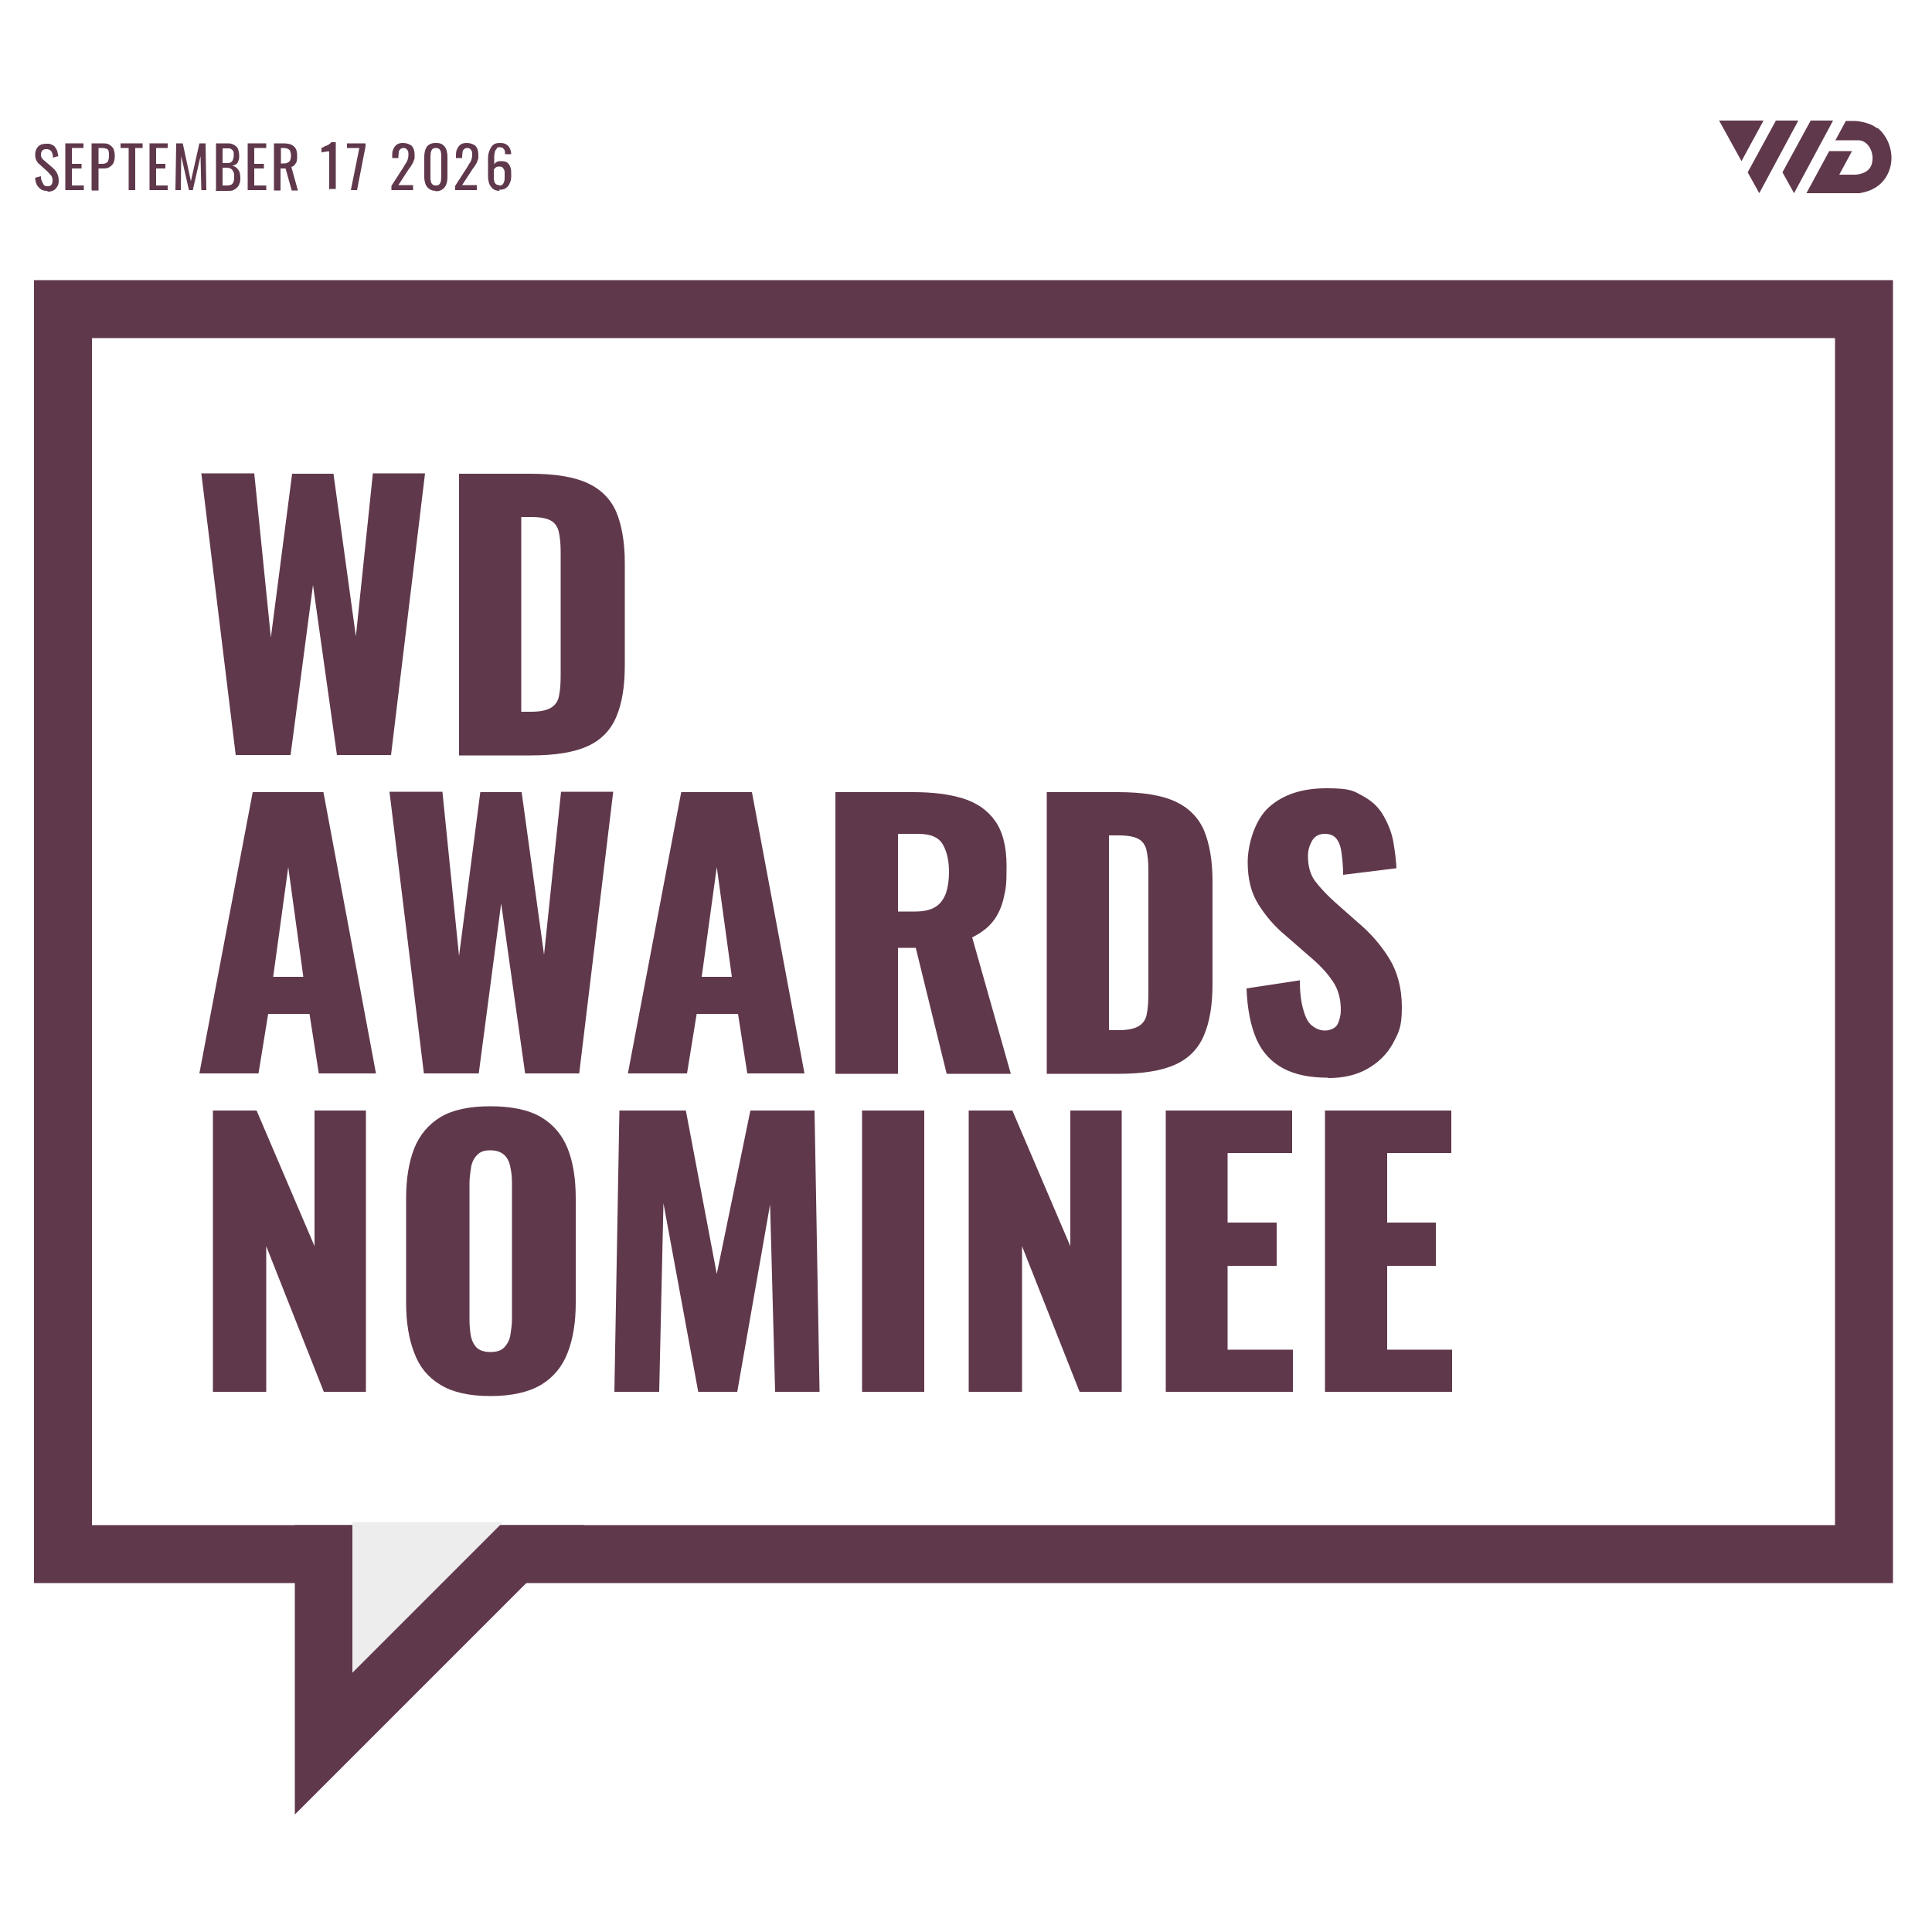
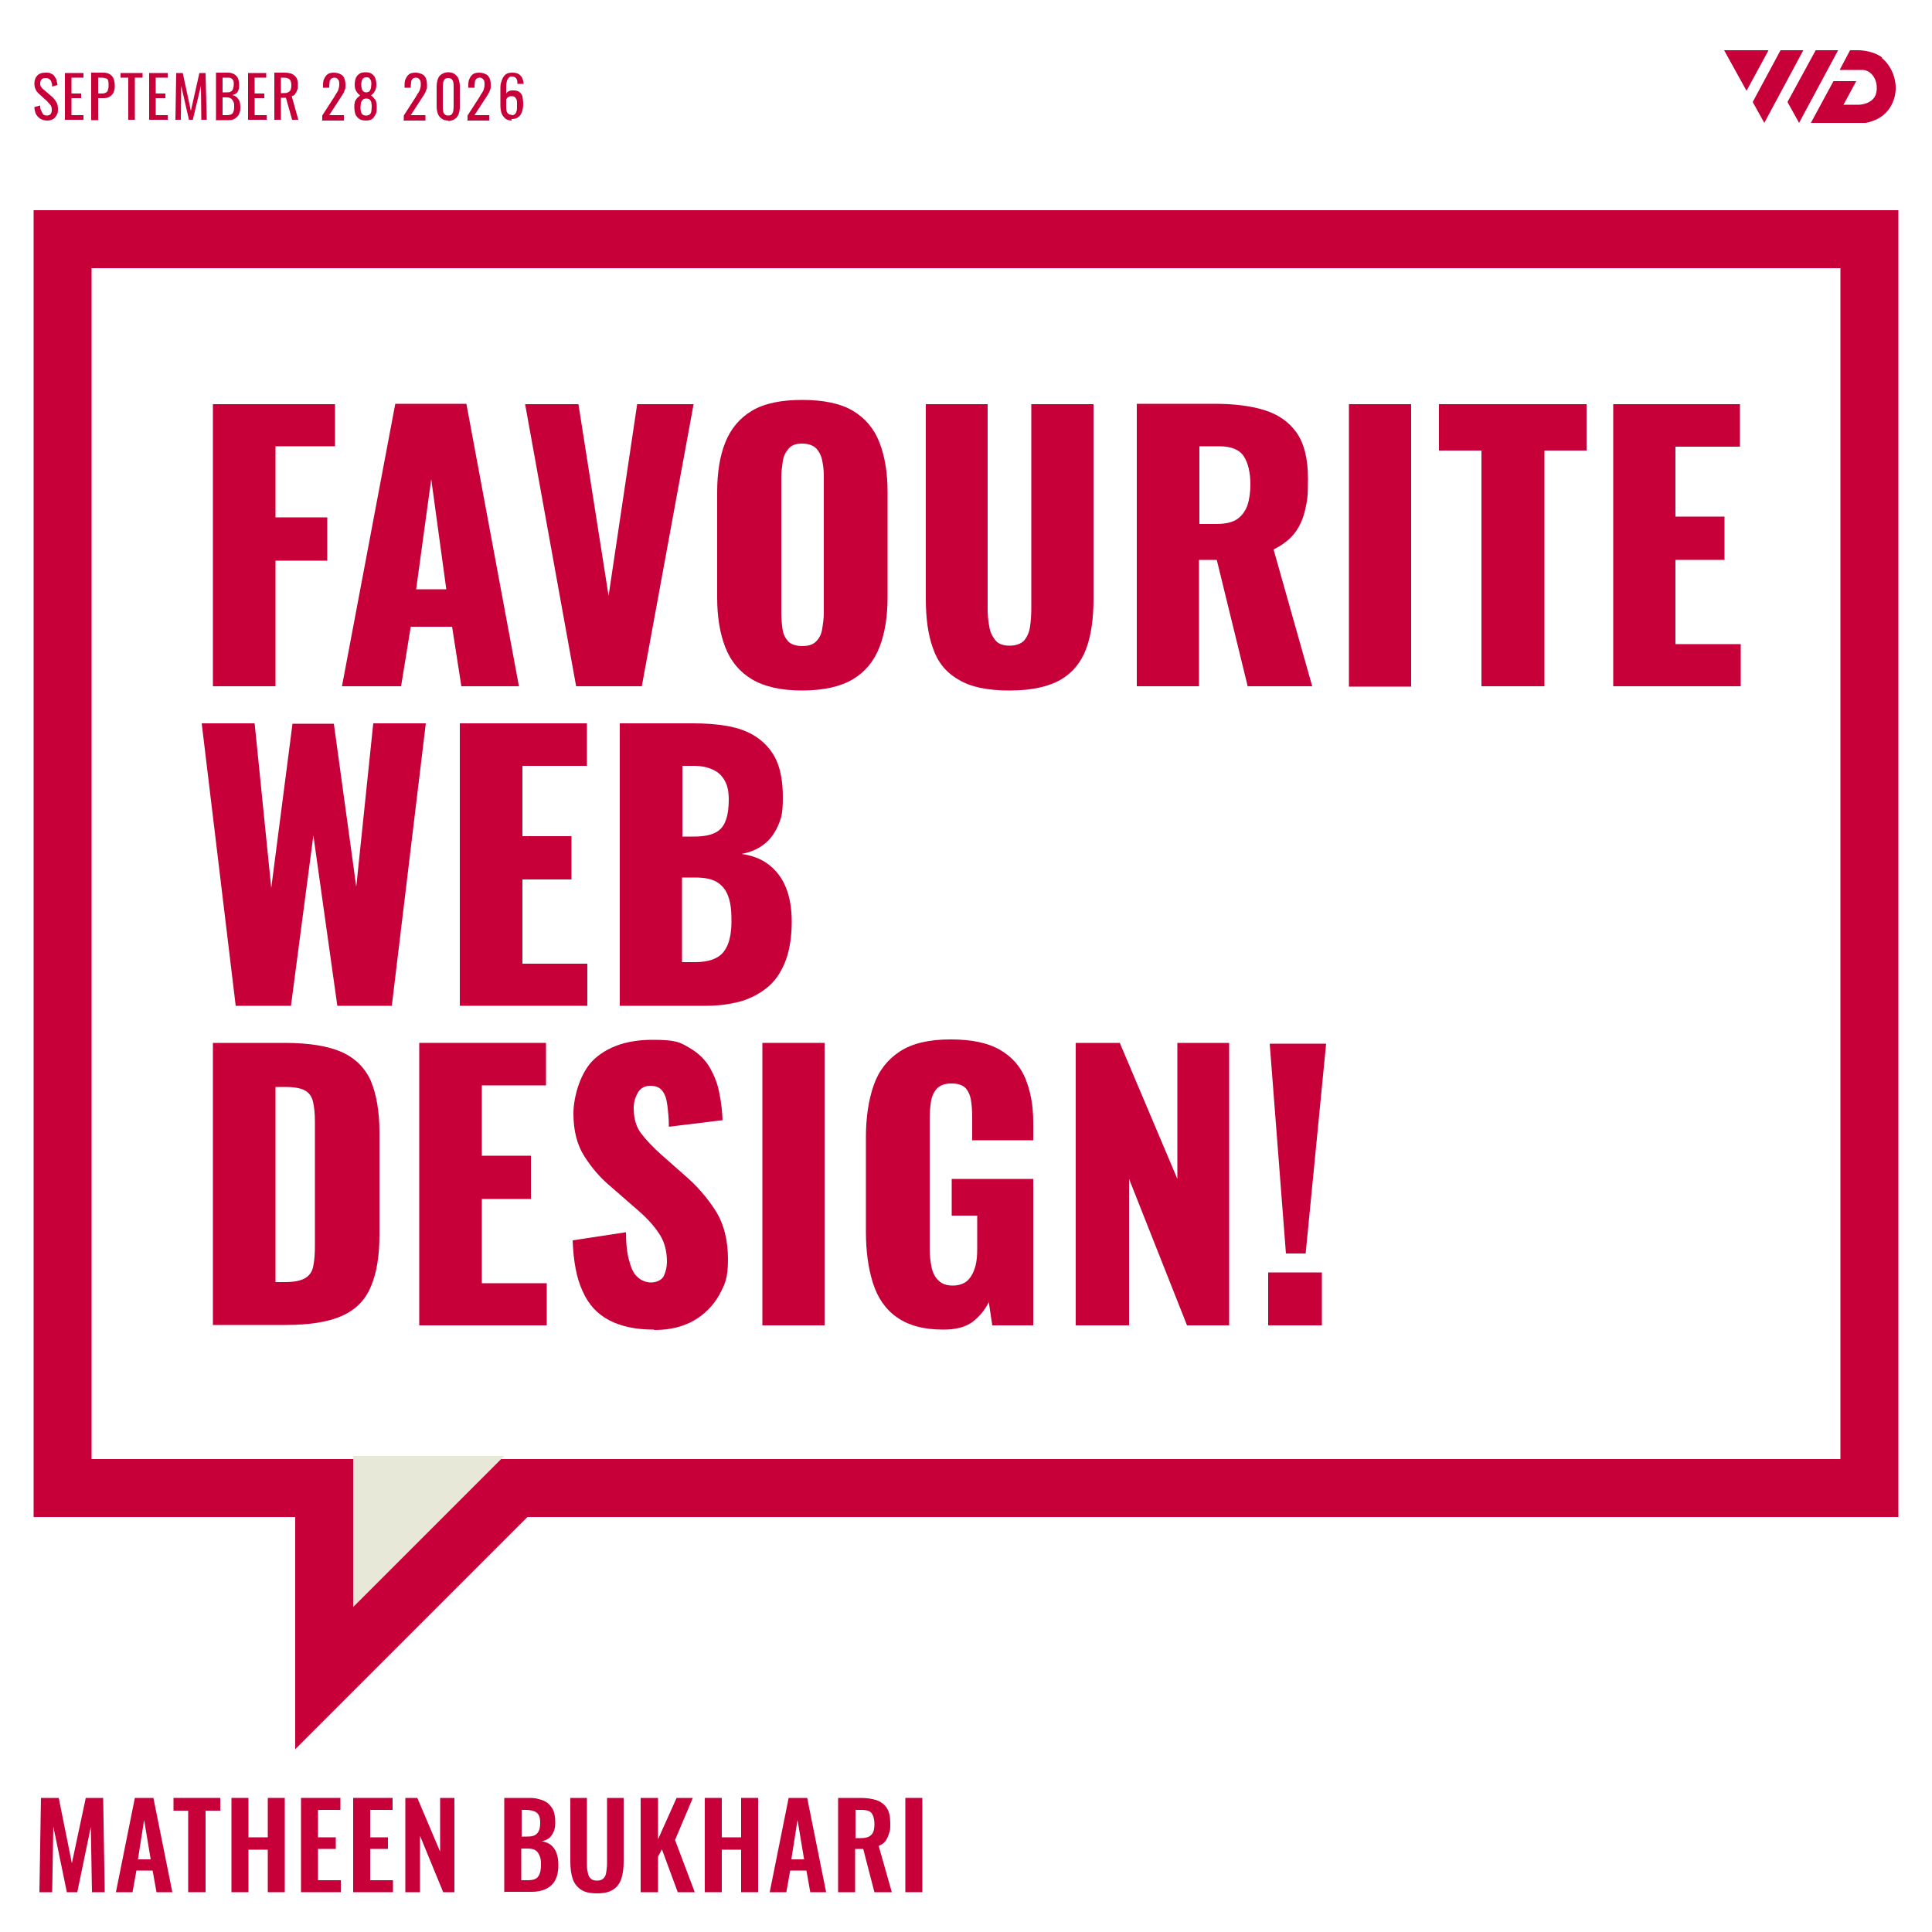
<svg xmlns="http://www.w3.org/2000/svg" id="Layer_1" version="1.1" viewBox="0 0 500 500">
  <defs>
    <style>
      .st0, .st1 {
        fill: none;
      }

      .st2 {
-         fill: #eeedee;
+         fill: #c70039;
+       }
+ 
+       .st3 {
+         fill: #e7e8d8;
      }

      .st1 {
-         stroke: #60384c;
+         stroke: #c70039;
        stroke-width: 15px;
-       }
- 
-       .st3 {
-         fill: #60384c;
      }

      .st4 {
        clip-path: url(#clippath);
      }
    </style>
    <clipPath id="clippath">
-       <rect class="st0" x="444.9" y="31.2" width="45" height="18.7" />
+       <rect class="st0" x="446.2" y="13" width="45.1" height="18.8" />
    </clipPath>
  </defs>
-   <path class="st3" d="M12.3,49.4c-.7,0-1.3-.1-1.7-.4s-.8-.7-1.1-1.2c-.2-.5-.4-1.1-.4-1.8l1.5-.4c0,.4,0,.8.2,1.2s.3.7.5,1c.2.3.6.4,1,.4s.8-.1,1-.4c.2-.2.3-.6.3-1.1s-.1-1-.4-1.3-.6-.7-.9-1l-2-1.8c-.4-.3-.7-.7-.9-1.1-.2-.4-.3-.9-.3-1.5,0-.9.3-1.6.8-2.1.5-.5,1.2-.7,2.1-.7s.9,0,1.3.2.7.3.9.6c.2.3.4.6.6,1,.1.4.2.9.3,1.4l-1.4.4c0-.4,0-.8-.2-1.1,0-.3-.2-.6-.5-.8s-.5-.3-1-.3-.7.1-1,.3c-.2.2-.4.6-.4,1s0,.7.2.9c.1.2.3.5.6.7l2.1,1.8c.5.4.9.9,1.2,1.4.3.6.5,1.2.5,2s-.1,1.1-.4,1.6-.6.8-1,1-.9.3-1.5.3Z" />
-   <polygon class="st3" points="16.9 49.2 16.9 37.1 21.6 37.1 21.6 38.3 18.6 38.3 18.6 42.4 21.1 42.4 21.1 43.6 18.6 43.6 18.6 48 21.7 48 21.7 49.2 16.9 49.2" />
-   <path class="st3" d="M25.4,42.4h.8c.5,0,.9,0,1.2-.2.3-.1.5-.3.6-.6.1-.3.2-.7.2-1.2s0-1-.1-1.3c0-.3-.3-.5-.5-.6-.3-.1-.7-.2-1.3-.2h-.8v4.1ZM23.7,49.2v-12.1h3c.7,0,1.3.1,1.7.4.4.3.8.6,1,1.1.2.5.3,1.1.3,1.8s-.1,1.2-.3,1.7c-.2.5-.6.8-1,1.1-.4.3-1,.4-1.6.4h-1.3v5.7h-1.7Z" />
-   <polygon class="st3" points="33.3 49.2 33.3 38.3 31.2 38.3 31.2 37.1 36.9 37.1 36.9 38.3 35 38.3 35 49.2 33.3 49.2" />
-   <polygon class="st3" points="38.7 49.2 38.7 37.1 43.4 37.1 43.4 38.3 40.4 38.3 40.4 42.4 42.8 42.4 42.8 43.6 40.4 43.6 40.4 48 43.4 48 43.4 49.2 38.7 49.2" />
-   <polygon class="st3" points="45.4 49.2 45.6 37.1 47.3 37.1 49.4 46.9 51.6 37.1 53.2 37.1 53.4 49.2 52.1 49.2 51.9 40.4 49.9 49.2 48.9 49.2 46.9 40.4 46.8 49.2 45.4 49.2" />
-   <path class="st3" d="M57.6,42.2h1c.5,0,.9,0,1.1-.2.3-.1.5-.4.6-.7s.2-.7.2-1.2,0-1-.3-1.2c-.2-.2-.4-.4-.8-.5-.4,0-.8,0-1.4,0h-.4v3.8ZM57.6,48h1.1c.8,0,1.3-.2,1.5-.5.3-.4.4-.9.4-1.7s0-.9-.2-1.3c-.1-.3-.3-.6-.6-.8-.3-.2-.7-.3-1.2-.3h-1v4.6ZM55.9,49.2v-12.1h2.8c.5,0,1,0,1.4.2.4.1.7.3,1,.6.3.2.5.6.6,1,.1.4.2.8.2,1.4s0,.9-.2,1.3c-.1.4-.3.7-.6.9-.3.2-.6.3-1,.4.5.1.9.3,1.2.6.3.3.5.6.7,1,.1.4.2.9.2,1.5s0,1-.2,1.4c-.1.4-.3.8-.6,1.1s-.6.5-1,.7-.9.2-1.4.2h-3.2Z" />
-   <polygon class="st3" points="64.1 49.2 64.1 37.1 68.9 37.1 68.9 38.3 65.8 38.3 65.8 42.4 68.3 42.4 68.3 43.6 65.8 43.6 65.8 48 68.9 48 68.9 49.2 64.1 49.2" />
-   <path class="st3" d="M72.6,42.3h.6c.5,0,.9,0,1.2-.2.3-.1.5-.3.7-.6.1-.3.2-.7.2-1.2s-.1-1.2-.4-1.5c-.3-.3-.8-.5-1.5-.5h-.7v4ZM70.9,49.2v-12.1h2.4c.8,0,1.5.1,2,.3.5.2.9.6,1.2,1,.3.5.4,1.1.4,1.9s0,.9-.1,1.3c0,.4-.3.7-.5,1-.2.3-.5.5-.9.6l1.7,6.1h-1.6l-1.6-5.7h-1.3v5.7h-1.7Z" />
-   <path class="st3" d="M85.2,49.2v-10s-.1,0-.3,0c-.2,0-.5,0-.7.1-.3,0-.5,0-.7.1s-.3,0-.3,0v-1.2c.2,0,.4,0,.6-.2s.5-.2.7-.3.5-.2.7-.4c.2-.1.4-.3.5-.5h1.2v12.1h-1.6Z" />
-   <polygon class="st3" points="90.8 49.2 93 38.3 89.8 38.3 89.8 37.1 94.6 37.1 94.6 37.9 92.4 49.2 90.8 49.2" />
-   <path class="st3" d="M101.3,49.2v-1.1l3.1-4.8c.2-.4.4-.7.6-1s.4-.6.5-1c.1-.3.2-.7.2-1.2s0-1-.3-1.3c-.2-.3-.5-.5-.9-.5s-.7.1-.9.3-.4.5-.4.8c0,.3-.1.7-.1,1.1v.4h-1.6v-.4c0-.7,0-1.4.3-1.9.2-.5.5-.9.9-1.2.4-.3,1-.4,1.7-.4s1.7.3,2.2.8c.5.6.7,1.3.7,2.3s0,1-.2,1.4c-.1.4-.3.8-.5,1.1s-.4.7-.7,1l-2.8,4.3h3.8v1.3h-5.7Z" />
-   <path class="st3" d="M112.8,48c.4,0,.7-.1.9-.3.2-.2.3-.5.4-.8,0-.3.1-.7.1-1.1v-5.3c0-.4,0-.8-.1-1.1,0-.3-.2-.6-.4-.8-.2-.2-.5-.3-.9-.3s-.7.1-.9.3c-.2.2-.3.5-.4.8,0,.3-.1.7-.1,1.1v5.3c0,.4,0,.7.1,1.1,0,.3.2.6.4.8.2.2.5.3.9.3ZM112.8,49.4c-.7,0-1.3-.2-1.7-.5s-.8-.7-1-1.3-.3-1.2-.3-1.8v-5.2c0-.7.1-1.3.3-1.9s.5-1,1-1.3,1-.4,1.7-.4,1.3.1,1.7.4.8.7,1,1.3.3,1.2.3,1.9v5.2c0,.7-.1,1.3-.3,1.9-.2.5-.5,1-1,1.3-.4.3-1,.5-1.7.5Z" />
-   <path class="st3" d="M117.8,49.2v-1.1l3.1-4.8c.2-.4.4-.7.6-1s.4-.6.5-1c.1-.3.2-.7.2-1.2s0-1-.3-1.3c-.2-.3-.5-.5-.9-.5s-.7.1-.9.3-.4.5-.4.8c0,.3-.1.7-.1,1.1v.4h-1.6v-.4c0-.7,0-1.4.3-1.9.2-.5.5-.9.9-1.2.4-.3,1-.4,1.7-.4s1.7.3,2.2.8c.5.6.7,1.3.7,2.3s0,1-.2,1.4c-.1.4-.3.8-.5,1.1s-.4.7-.7,1l-2.8,4.3h3.8v1.3h-5.7Z" />
-   <path class="st3" d="M129.3,48c.4,0,.6-.1.8-.3s.3-.5.4-.8.1-.7.1-1.1,0-.9,0-1.3-.2-.7-.4-1-.5-.4-1-.4-.4,0-.6.1c-.2,0-.3.2-.5.3-.1.1-.2.3-.3.4v1.8c0,.4,0,.8.1,1.1,0,.3.2.6.4.8.2.2.5.3.8.3ZM129.3,49.4c-.7,0-1.3-.2-1.7-.5-.4-.4-.8-.8-1-1.4-.2-.6-.3-1.3-.3-2v-4.1c0-.8,0-1.5.3-2.2.2-.6.5-1.2.9-1.6.4-.4,1-.6,1.8-.6s1.2.1,1.6.3c.4.2.8.6,1,1,.2.4.4,1,.4,1.6,0,0,0,0,0,0,0,0,0,0,0,0h-1.6c0-.6,0-1-.3-1.3-.2-.3-.5-.5-1.1-.5s-.5,0-.7.3c-.2.2-.4.5-.5.8-.1.4-.2.9-.2,1.5v1.8c.2-.2.4-.5.7-.6.3-.2.7-.2,1.1-.2.7,0,1.2.1,1.6.4.4.3.6.7.8,1.2s.2,1.1.2,1.9,0,1.4-.3,2c-.2.6-.5,1.1-1,1.4-.4.4-1,.5-1.8.5Z" />
+   <g>
+     <path class="st2" d="M12.2,31.2c-.7,0-1.3-.2-1.8-.5s-.8-.7-1.1-1.2c-.2-.5-.4-1.1-.4-1.8l1.5-.4c0,.4,0,.8.2,1.2s.3.7.5,1c.2.3.6.4,1,.4s.8-.1,1-.4c.2-.2.3-.6.3-1.1s-.1-1-.4-1.3-.6-.7-.9-1l-2-1.8c-.4-.4-.7-.7-.9-1.2-.2-.4-.3-.9-.3-1.5,0-.9.3-1.6.8-2.1.5-.5,1.2-.7,2.1-.7s.9,0,1.3.2.7.3.9.6c.2.3.4.6.6,1,.1.4.2.9.3,1.4l-1.4.4c0-.4,0-.8-.2-1.1,0-.3-.2-.6-.5-.8s-.5-.3-1-.3-.7.1-1,.3c-.2.2-.4.6-.4,1s0,.7.2.9c.1.2.3.5.6.7l2.1,1.8c.5.4.9.9,1.2,1.4.4.6.5,1.2.5,2s-.1,1.1-.4,1.6-.6.8-1,1-.9.3-1.5.3Z" />
+     <polygon class="st2" points="16.8 31 16.8 18.9 21.6 18.9 21.6 20.1 18.5 20.1 18.5 24.2 21 24.2 21 25.4 18.5 25.4 18.5 29.8 21.6 29.8 21.6 31 16.8 31" />
+     <path class="st2" d="M25.3,24.2h.8c.5,0,.9,0,1.2-.2.3-.1.5-.3.6-.6.1-.3.2-.7.2-1.2s0-1-.1-1.3c0-.3-.3-.5-.5-.6-.3-.1-.7-.2-1.3-.2h-.8v4.1ZM23.6,31v-12.2h3c.7,0,1.3.1,1.8.4.4.3.8.6,1,1.2.2.5.3,1.1.3,1.8s-.1,1.2-.3,1.7c-.2.5-.6.8-1,1.1-.4.3-1,.4-1.7.4h-1.3v5.7h-1.7Z" />
+     <polygon class="st2" points="33.2 31 33.2 20.1 31.2 20.1 31.2 18.9 36.9 18.9 36.9 20.1 34.9 20.1 34.9 31 33.2 31" />
+     <polygon class="st2" points="38.6 31 38.6 18.9 43.4 18.9 43.4 20.1 40.3 20.1 40.3 24.2 42.8 24.2 42.8 25.4 40.3 25.4 40.3 29.8 43.4 29.8 43.4 31 38.6 31" />
+     <polygon class="st2" points="45.4 31 45.6 18.9 47.3 18.9 49.4 28.7 51.6 18.9 53.2 18.9 53.5 31 52.1 31 52 22.2 49.9 31 48.9 31 46.9 22.2 46.8 31 45.4 31" />
+     <path class="st2" d="M57.6,23.9h1c.5,0,.9,0,1.1-.2.3-.1.5-.4.6-.7s.2-.7.2-1.2,0-1-.3-1.2c-.2-.3-.4-.4-.8-.5-.4,0-.8,0-1.4,0h-.4v3.8ZM57.6,29.8h1.1c.8,0,1.3-.2,1.5-.5.3-.4.4-.9.4-1.7s0-.9-.2-1.3c-.1-.3-.4-.6-.6-.8-.3-.2-.7-.3-1.2-.3h-1v4.6ZM55.9,31v-12.2h2.8c.6,0,1,0,1.4.2.4.1.7.3,1,.6.3.3.5.6.6,1,.1.4.2.8.2,1.4s0,.9-.2,1.3c-.1.4-.3.7-.6.9-.3.2-.6.3-1,.4.5.1.9.3,1.2.6.3.3.5.6.7,1,.1.4.2.9.2,1.5s0,1-.2,1.4c-.1.4-.3.8-.6,1.1s-.6.5-1,.7-.9.2-1.4.2h-3.2Z" />
+     <polygon class="st2" points="64.2 31 64.2 18.9 68.9 18.9 68.9 20.1 65.9 20.1 65.9 24.2 68.4 24.2 68.4 25.4 65.9 25.4 65.9 29.8 69 29.8 69 31 64.2 31" />
+     <path class="st2" d="M72.7,24.1h.6c.5,0,.9,0,1.2-.2.3-.1.5-.3.7-.6.1-.3.2-.7.2-1.2s-.1-1.2-.4-1.5c-.3-.3-.8-.5-1.5-.5h-.8v4ZM71,31v-12.2h2.5c.8,0,1.5.1,2,.3.5.2.9.6,1.2,1,.3.5.4,1.1.4,1.9s0,.9-.2,1.3c-.1.4-.3.7-.5,1-.2.3-.5.5-.9.6l1.7,6.1h-1.6l-1.6-5.7h-1.3v5.7h-1.7Z" />
+     <path class="st2" d="M83.4,31v-1.1l3.1-4.8c.2-.4.4-.7.6-1s.4-.6.5-1c.1-.3.2-.7.2-1.2s0-1-.3-1.3c-.2-.3-.5-.5-.9-.5s-.7.1-.9.3-.4.5-.4.8c0,.3-.1.7-.1,1.1v.4h-1.6v-.4c0-.7,0-1.4.3-1.9.2-.5.5-.9.9-1.2.4-.3,1-.4,1.7-.4s1.7.3,2.2.8c.5.6.7,1.3.7,2.3s0,1-.2,1.4c-.1.4-.3.8-.5,1.1s-.4.7-.7,1.1l-2.8,4.3h3.8v1.4h-5.7Z" />
+     <path class="st2" d="M94.8,23.9c.3,0,.6-.1.8-.3s.3-.5.4-.8c0-.3.1-.6.1-1,0-.5,0-.9-.3-1.3-.2-.4-.5-.5-1-.5s-.8.2-1,.5c-.2.4-.3.8-.3,1.3s0,.7.1,1c0,.3.2.6.4.8s.4.3.8.3ZM94.8,29.9c.4,0,.7-.1.9-.3s.4-.5.4-.8.1-.7.1-1.1,0-.7-.1-1.1c0-.3-.2-.6-.4-.8-.2-.2-.5-.3-.9-.3s-.7.1-.9.3c-.2.2-.4.5-.5.8,0,.3-.1.7-.1,1.1s0,.8.1,1.1c0,.3.2.6.4.8.2.2.5.3.9.3ZM94.8,31.2c-.7,0-1.3-.1-1.8-.4-.4-.3-.8-.7-1-1.2s-.3-1.2-.3-1.9,0-.8.1-1.1c0-.3.2-.6.3-.8s.3-.4.5-.6c.2-.2.4-.3.6-.5-.4-.3-.7-.6-1-1.1s-.4-1-.4-1.7.1-1.2.3-1.7.5-.8.9-1.1c.4-.3,1-.4,1.6-.4s1.2.1,1.6.4c.4.3.7.6.9,1.1.2.5.3,1,.3,1.7s-.1,1.2-.4,1.7-.6.8-1,1.1c.2.1.4.3.6.5.2.2.3.4.5.6s.2.5.3.8.1.7.1,1.1c0,.7,0,1.4-.3,1.9s-.5.9-.9,1.2c-.4.3-1,.4-1.8.4Z" />
+     <path class="st2" d="M104.5,31v-1.1l3.1-4.8c.2-.4.4-.7.6-1s.4-.6.5-1c.1-.3.2-.7.2-1.2s0-1-.3-1.3c-.2-.3-.5-.5-.9-.5s-.7.1-.9.3-.4.5-.4.8c0,.3-.1.7-.1,1.1v.4h-1.6v-.4c0-.7,0-1.4.3-1.9.2-.5.5-.9.9-1.2.4-.3,1-.4,1.7-.4s1.7.3,2.2.8c.5.6.7,1.3.7,2.3s0,1-.2,1.4c-.1.4-.3.8-.5,1.1s-.4.7-.7,1.1l-2.8,4.3h3.8v1.4h-5.7Z" />
+     <path class="st2" d="M116,29.9c.4,0,.7-.1.9-.3.2-.2.3-.5.4-.8,0-.3.1-.7.1-1.1v-5.3c0-.4,0-.8-.1-1.1,0-.3-.2-.6-.4-.8-.2-.2-.5-.3-.9-.3s-.7.1-.9.3c-.2.2-.3.5-.4.8,0,.3-.1.7-.1,1.1v5.3c0,.4,0,.7.1,1.1,0,.3.2.6.4.8.2.2.5.3.9.3ZM116,31.2c-.7,0-1.3-.2-1.7-.5s-.8-.7-1-1.3-.3-1.2-.3-1.8v-5.2c0-.7.1-1.3.3-1.9s.5-1,1-1.3,1-.5,1.7-.5,1.3.2,1.7.5.8.7,1,1.3.3,1.2.3,1.9v5.2c0,.7-.1,1.3-.3,1.9-.2.5-.5,1-1,1.3-.4.3-1,.5-1.7.5Z" />
+     <path class="st2" d="M121,31v-1.1l3.1-4.8c.2-.4.4-.7.6-1s.4-.6.5-1c.1-.3.2-.7.2-1.2s0-1-.3-1.3c-.2-.3-.5-.5-.9-.5s-.7.1-.9.3-.4.5-.4.8c0,.3-.1.7-.1,1.1v.4h-1.6v-.4c0-.7,0-1.4.3-1.9.2-.5.5-.9.9-1.2.4-.3,1-.4,1.7-.4s1.7.3,2.2.8c.5.6.7,1.3.7,2.3s0,1-.2,1.4c-.1.4-.3.8-.5,1.1s-.4.7-.7,1.1l-2.8,4.3h3.8v1.4h-5.7Z" />
+     <path class="st2" d="M132.5,29.8c.4,0,.6-.1.8-.3s.3-.5.4-.8.1-.7.1-1.1,0-.9,0-1.3c0-.4-.2-.7-.4-1s-.5-.4-1-.4-.4,0-.6.1c-.2,0-.3.2-.5.3-.1.1-.2.3-.3.4v1.8c0,.4,0,.8.1,1.1,0,.4.2.6.4.8.2.2.5.3.8.3ZM132.5,31.2c-.7,0-1.3-.2-1.7-.5-.4-.4-.8-.8-1-1.4-.2-.6-.3-1.3-.3-2v-4.1c0-.8,0-1.5.3-2.2.2-.7.5-1.2.9-1.6.4-.4,1-.6,1.8-.6s1.2.1,1.6.3c.4.2.8.6,1,1,.2.4.4,1,.4,1.6,0,0,0,0,0,0,0,0,0,0,0,0h-1.6c0-.6,0-1-.3-1.4-.2-.3-.6-.5-1.1-.5s-.5,0-.8.3c-.2.2-.4.5-.5.8-.1.4-.2.9-.2,1.5v1.8c.2-.3.4-.5.7-.6.3-.2.7-.2,1.1-.2.7,0,1.2.1,1.6.4.4.3.7.7.8,1.2s.2,1.1.2,1.9-.1,1.4-.3,2c-.2.6-.5,1.1-1,1.4-.4.4-1,.5-1.8.5Z" />
+     <polygon class="st2" points="10.2 489.7 10.6 465.3 15.2 465.3 18.6 482.2 22.2 465.3 26.7 465.3 27.1 489.7 23.8 489.7 23.5 472.8 20 489.7 17.3 489.7 13.8 472.7 13.5 489.7 10.2 489.7" />
+     <path class="st2" d="M35.7,481.2h3.3l-1.7-10.2-1.6,10.2ZM30,489.7l4.9-24.4h4.8l4.9,24.4h-4.1l-1-5.6h-4.2l-1,5.6h-4.2Z" />
+     <polygon class="st2" points="48.7 489.7 48.7 468.6 44.9 468.6 44.9 465.3 57 465.3 57 468.6 53.2 468.6 53.2 489.7 48.7 489.7" />
+     <polygon class="st2" points="59.9 489.7 59.9 465.3 64.3 465.3 64.3 475.5 69.3 475.5 69.3 465.3 73.7 465.3 73.7 489.7 69.3 489.7 69.3 478.7 64.3 478.7 64.3 489.7 59.9 489.7" />
+     <polygon class="st2" points="77.9 489.7 77.9 465.3 88.1 465.3 88.1 468.4 82.3 468.4 82.3 475.5 86.9 475.5 86.9 478.5 82.3 478.5 82.3 486.6 88.2 486.6 88.2 489.7 77.9 489.7" />
+     <polygon class="st2" points="91.4 489.7 91.4 465.3 101.6 465.3 101.6 468.4 95.8 468.4 95.8 475.5 100.4 475.5 100.4 478.5 95.8 478.5 95.8 486.6 101.7 486.6 101.7 489.7 91.4 489.7" />
+     <polygon class="st2" points="104.9 489.7 104.9 465.3 108 465.3 113.9 479.2 113.9 465.3 117.6 465.3 117.6 489.7 114.7 489.7 108.7 475.1 108.7 489.7 104.9 489.7" />
+     <path class="st2" d="M134.9,475.3h1.5c.9,0,1.6-.1,2.1-.4.5-.3.8-.7,1-1.2.2-.5.3-1.2.3-2s-.1-1.5-.4-2c-.3-.5-.7-.8-1.3-1-.6-.2-1.3-.3-2.2-.3h-.9v6.9ZM134.9,486.6h1.7c1.3,0,2.3-.3,2.7-1,.5-.7.7-1.7.7-3s-.1-1.8-.4-2.4c-.2-.6-.6-1.1-1.1-1.4-.5-.3-1.2-.4-2.1-.4h-1.5v8.2ZM130.5,489.7v-24.4h6c1.1,0,2,0,2.9.3.9.2,1.6.5,2.3,1,.6.5,1.1,1.1,1.5,1.9.3.8.5,1.8.5,3s-.1,1.8-.4,2.5c-.3.7-.7,1.3-1.2,1.7-.5.4-1.2.7-1.9.8,1,.2,1.8.5,2.4,1,.6.5,1.1,1.2,1.4,2,.3.8.5,1.8.5,3s-.1,2.2-.4,3.1c-.3.9-.7,1.6-1.3,2.2-.6.6-1.3,1-2.1,1.3-.9.3-1.8.5-3,.5h-7Z" />
+     <path class="st2" d="M154.5,490c-1.8,0-3.2-.3-4.2-1-1-.7-1.7-1.6-2.1-2.8-.4-1.2-.6-2.7-.6-4.4v-16.5h4.3v17c0,.8,0,1.5.2,2.2.1.7.3,1.2.7,1.6.4.4.9.6,1.7.6s1.3-.2,1.7-.6c.4-.4.6-.9.7-1.6.1-.7.2-1.4.2-2.2v-17h4.3v16.5c0,1.7-.2,3.2-.6,4.4-.4,1.2-1.1,2.2-2.1,2.8-1,.7-2.4,1-4.2,1Z" />
+     <polygon class="st2" points="165.8 489.7 165.8 465.3 170.3 465.3 170.3 476 175.1 465.3 179.3 465.3 174.7 476.2 179.8 489.7 175.4 489.7 171.3 478.6 170.3 480.5 170.3 489.7 165.8 489.7" />
+     <polygon class="st2" points="182.4 489.7 182.4 465.3 186.8 465.3 186.8 475.5 191.8 475.5 191.8 465.3 196.2 465.3 196.2 489.7 191.8 489.7 191.8 478.7 186.8 478.7 186.8 489.7 182.4 489.7" />
+     <path class="st2" d="M204.8,481.2h3.3l-1.7-10.2-1.6,10.2ZM199.2,489.7l4.9-24.4h4.8l4.9,24.4h-4.1l-1-5.6h-4.2l-1,5.6h-4.2Z" />
+     <path class="st2" d="M221.4,475.7h1.4c.9,0,1.5-.1,2.1-.4.5-.3.9-.7,1.1-1.2.2-.5.3-1.3.3-2.1s-.2-2.1-.7-2.7c-.4-.6-1.3-.9-2.6-.9h-1.6v7.4ZM216.9,489.7v-24.4h5.8c1.6,0,3,.2,4.2.6,1.1.4,2,1.1,2.6,2,.6.9.9,2.2.9,3.9s0,1.8-.3,2.6c-.2.8-.5,1.4-.9,2-.4.6-1,1-1.8,1.3l3.4,12h-4.5l-2.9-11.2h-2.1v11.2h-4.4Z" />
+     <rect class="st2" x="234.3" y="465.3" width="4.4" height="24.4" />
+   </g>
  <g class="st4">
-     <path class="st3" d="M485.8,33.2c-2.3-1.8-5.7-1.9-6-1.9h0s0,0,0,0h-2.1l-2.7,5h5.9c2.3,0,4.2,2.7,3.6,5.8-.6,3.1-4.4,3.1-4.4,3.1h-4.1l3.3-6.1h-5.9l-5.9,10.9h13.7c1.1-.2,5.5-.8,7.5-5.3,2-4.5,0-9.4-2.8-11.6Z" />
-     <polygon class="st3" points="465.4 31.2 459.6 31.2 452.3 44.6 455.3 50 465.4 31.2" />
-     <polygon class="st3" points="474.4 31.2 468.6 31.2 461.3 44.6 464.3 50 474.4 31.2" />
-     <polygon class="st3" points="450.7 41.7 456.4 31.2 444.9 31.2 450.7 41.7" />
+     <path class="st2" d="M487.1,14.9c-2.3-1.8-5.7-1.9-6.1-1.9h0s0,0,0,0h-2.2l-2.7,5.1h5.9c2.3,0,4.2,2.7,3.6,5.8-.6,3.1-4.4,3.2-4.4,3.2h-4.1l3.3-6.1h-5.9l-5.9,10.9h13.7c1.1-.2,5.5-.8,7.5-5.3,2-4.5,0-9.4-2.8-11.6Z" />
+     <polygon class="st2" points="466.7 13 460.8 13 453.6 26.4 456.6 31.8 466.7 13" />
+     <polygon class="st2" points="475.7 13 469.9 13 462.6 26.4 465.6 31.8 475.7 13" />
+     <polygon class="st2" points="452 23.5 457.7 13 446.2 13 452 23.5" />
  </g>
-   <rect class="st1" x="16.3" y="80" width="466.1" height="322.2" />
-   <polygon class="st3" points="61 195.4 52.1 122.5 65.8 122.5 70.1 165 75.6 122.6 86.3 122.6 92.1 164.7 96.5 122.5 110 122.5 101.2 195.4 87.2 195.4 81 151.4 75.2 195.4 61 195.4" />
-   <path class="st3" d="M134.9,184.2h2.5c2.5,0,4.2-.4,5.3-1.1,1.1-.7,1.8-1.8,2-3.2.3-1.4.4-3.2.4-5.4v-31.7c0-2.2-.2-3.9-.5-5.2-.3-1.3-1-2.3-2.1-2.9-1.1-.6-2.8-.9-5.2-.9h-2.4v50.4ZM118.8,195.4v-72.8h18.4c6.4,0,11.3.8,14.8,2.4,3.5,1.6,6,4.1,7.5,7.5,1.4,3.4,2.2,7.8,2.2,13.2v26.4c0,5.5-.7,9.9-2.2,13.4-1.4,3.4-3.9,6-7.4,7.6-3.5,1.6-8.4,2.4-14.7,2.4h-18.6Z" />
-   <path class="st3" d="M70.8,252.8h7.7l-3.9-28.4-3.9,28.4ZM51.6,277.8l13.8-72.8h18.3l13.6,72.8h-14.8l-2.4-15.4h-10.7l-2.5,15.4h-15.2Z" />
-   <polygon class="st3" points="109.7 277.8 100.8 204.9 114.5 204.9 118.8 247.4 124.3 205 135 205 140.8 247.1 145.2 204.9 158.7 204.9 149.9 277.8 135.9 277.8 129.7 233.8 123.9 277.8 109.7 277.8" />
-   <path class="st3" d="M181.7,252.8h7.7l-3.9-28.4-3.9,28.4ZM162.5,277.8l13.8-72.8h18.3l13.6,72.8h-14.8l-2.4-15.4h-10.7l-2.5,15.4h-15.2Z" />
-   <path class="st3" d="M232.3,235.9h4.5c2.3,0,4-.4,5.3-1.2s2.1-2,2.7-3.5c.5-1.5.8-3.4.8-5.5,0-3.1-.6-5.5-1.7-7.3s-3.2-2.6-6.3-2.6h-5.2v20.1ZM216.2,277.8v-72.8h20.1c4.9,0,9.2.5,12.8,1.6,3.6,1.1,6.4,3,8.4,5.8,2,2.8,3,6.7,3,11.8s-.2,5.7-.7,8c-.5,2.3-1.4,4.4-2.7,6.1s-3.1,3.1-5.5,4.3l10,35.3h-16.6l-8-32.6h-4.6v32.6h-16.1Z" />
-   <path class="st3" d="M287,266.6h2.5c2.5,0,4.2-.4,5.3-1.1,1.1-.7,1.8-1.8,2-3.2.3-1.4.4-3.2.4-5.4v-31.7c0-2.2-.2-3.9-.5-5.2-.3-1.3-1-2.3-2.1-2.9-1.1-.6-2.8-.9-5.2-.9h-2.4v50.4ZM270.9,277.8v-72.8h18.4c6.4,0,11.3.8,14.8,2.4,3.5,1.6,6,4.1,7.5,7.5,1.4,3.4,2.2,7.8,2.2,13.2v26.4c0,5.5-.7,9.9-2.2,13.4-1.4,3.4-3.9,6-7.4,7.6-3.5,1.6-8.4,2.4-14.7,2.4h-18.6Z" />
-   <path class="st3" d="M343.5,278.9c-4.6,0-8.4-.8-11.4-2.4s-5.4-4.1-6.9-7.5-2.4-7.8-2.6-13.2l13.8-2.1c0,3.1.3,5.6.9,7.6.5,1.9,1.2,3.3,2.2,4.1s2.1,1.3,3.4,1.3,2.8-.6,3.3-1.7c.5-1.1.8-2.3.8-3.6,0-3-.7-5.5-2.2-7.6-1.4-2.1-3.4-4.2-5.8-6.2l-6.3-5.5c-2.8-2.3-5.1-5-7-8-1.9-3-2.8-6.6-2.8-11s1.8-10.9,5.5-14.2c3.7-3.3,8.6-4.9,14.9-4.9s7,.7,9.4,2,4.2,3,5.4,5.2c1.2,2.1,2.1,4.4,2.5,6.7.4,2.4.7,4.6.8,6.8l-13.8,1.7c0-2.2-.2-4-.4-5.6-.2-1.6-.6-2.8-1.3-3.7s-1.7-1.3-3.1-1.3-2.6.6-3.3,1.9c-.7,1.3-1,2.5-1,3.8,0,2.7.6,4.9,1.9,6.6s3,3.5,5.1,5.4l6,5.3c3.2,2.7,5.9,5.8,8,9.2s3.3,7.6,3.3,12.7-.8,6.5-2.3,9.3-3.8,5-6.6,6.6c-2.8,1.6-6.2,2.4-10.1,2.4Z" />
-   <polygon class="st3" points="55.1 360.2 55.1 287.4 66.4 287.4 81.4 322.5 81.4 287.4 94.7 287.4 94.7 360.2 83.8 360.2 68.9 322.5 68.9 360.2 55.1 360.2" />
-   <path class="st3" d="M126.9,349.9c1.7,0,2.9-.4,3.7-1.3s1.3-1.9,1.5-3.2c.2-1.3.4-2.7.4-4v-35.1c0-1.4-.1-2.8-.4-4.1-.2-1.3-.7-2.4-1.5-3.2-.8-.8-2-1.3-3.7-1.3s-2.7.4-3.5,1.3c-.8.8-1.3,1.9-1.5,3.2-.2,1.3-.4,2.7-.4,4.1v35.1c0,1.4.1,2.7.3,4,.2,1.3.7,2.4,1.4,3.2s2,1.3,3.6,1.3ZM126.9,361.3c-5.5,0-9.8-1-12.9-2.9-3.2-1.9-5.5-4.7-6.8-8.3-1.4-3.6-2.1-7.9-2.1-12.9v-27.1c0-5,.7-9.3,2.1-12.9,1.4-3.5,3.7-6.2,6.8-8.1,3.2-1.9,7.5-2.8,12.9-2.8s9.9.9,13.1,2.8c3.2,1.9,5.5,4.6,6.9,8.1s2.1,7.8,2.1,12.9v27.1c0,5-.7,9.3-2.1,12.9s-3.7,6.4-6.9,8.3c-3.2,1.9-7.6,2.9-13.1,2.9Z" />
-   <polygon class="st3" points="159 360.2 160.3 287.4 177.5 287.4 185.5 329.7 194.2 287.4 210.8 287.4 212.1 360.2 200.6 360.2 199.3 311.7 190.8 360.2 180.7 360.2 171.7 311.4 170.6 360.2 159 360.2" />
-   <rect class="st3" x="223.1" y="287.4" width="16.1" height="72.8" />
-   <polygon class="st3" points="250.7 360.2 250.7 287.4 262 287.4 277 322.5 277 287.4 290.3 287.4 290.3 360.2 279.4 360.2 264.5 322.5 264.5 360.2 250.7 360.2" />
-   <polygon class="st3" points="301.7 360.2 301.7 287.4 334.4 287.4 334.4 298.4 317.7 298.4 317.7 316.4 330.4 316.4 330.4 327.6 317.7 327.6 317.7 349.3 334.6 349.3 334.6 360.2 301.7 360.2" />
-   <polygon class="st3" points="342.9 360.2 342.9 287.4 375.6 287.4 375.6 298.4 359 298.4 359 316.4 371.6 316.4 371.6 327.6 359 327.6 359 349.3 375.8 349.3 375.8 360.2 342.9 360.2" />
-   <polyline class="st3" points="76.3 394.7 76.3 469.6 151.2 394.7" />
-   <polyline class="st2" points="91.2 393.9 91.2 432.9 130.2 393.9" />
+   <g>
+     <rect class="st1" x="16.2" y="61.9" width="467.6" height="323.2" />
+     <polygon class="st2" points="55.1 177.6 55.1 104.6 86.7 104.6 86.7 115.5 71.3 115.5 71.3 133.9 84.7 133.9 84.7 145.1 71.3 145.1 71.3 177.6 55.1 177.6" />
+     <path class="st2" d="M107.7,152.5h7.8l-3.9-28.5-3.9,28.5ZM88.5,177.6l13.8-73.1h18.4l13.6,73.1h-14.9l-2.4-15.4h-10.7l-2.5,15.4h-15.2Z" />
+     <polygon class="st2" points="149.1 177.6 135.9 104.6 149.7 104.6 157.5 154.2 164.9 104.6 179.5 104.6 166.1 177.6 149.1 177.6" />
+     <path class="st2" d="M207.6,167.2c1.7,0,2.9-.4,3.7-1.3.8-.8,1.3-1.9,1.5-3.2.2-1.3.4-2.7.4-4.1v-35.2c0-1.4-.1-2.8-.4-4.1-.2-1.3-.8-2.4-1.5-3.2-.8-.8-2-1.3-3.7-1.3s-2.7.4-3.5,1.3-1.3,1.9-1.5,3.2c-.2,1.3-.4,2.7-.4,4.1v35.2c0,1.4.1,2.7.3,4.1s.7,2.4,1.4,3.2,2,1.3,3.7,1.3ZM207.6,178.7c-5.5,0-9.8-1-13-2.9-3.2-1.9-5.5-4.7-6.9-8.3-1.4-3.6-2.1-7.9-2.1-12.9v-27.2c0-5.1.7-9.4,2.1-12.9,1.4-3.5,3.7-6.3,6.9-8.2,3.2-1.9,7.5-2.8,13-2.8s9.9.9,13.1,2.8c3.2,1.9,5.5,4.6,6.9,8.2s2.1,7.8,2.1,12.9v27.2c0,5-.7,9.3-2.1,12.9s-3.7,6.4-6.9,8.3c-3.2,1.9-7.6,2.9-13.1,2.9Z" />
+     <path class="st2" d="M261.2,178.7c-5.6,0-10-.9-13.1-2.8-3.2-1.8-5.4-4.5-6.6-8-1.3-3.5-1.9-7.8-1.9-12.9v-50.4h16v52.9c0,1.5.1,3,.4,4.5.2,1.5.8,2.7,1.6,3.7.8,1,2.1,1.4,3.7,1.4s3-.5,3.8-1.4c.8-1,1.3-2.2,1.5-3.7.2-1.5.3-3,.3-4.5v-52.9h16.1v50.4c0,5.1-.6,9.4-1.9,12.9-1.3,3.5-3.5,6.2-6.6,8-3.1,1.8-7.5,2.8-13.1,2.8Z" />
+     <path class="st2" d="M310.3,135.6h4.5c2.3,0,4.1-.4,5.3-1.2s2.1-2,2.7-3.5c.5-1.5.8-3.4.8-5.5,0-3.1-.6-5.6-1.7-7.3s-3.2-2.6-6.3-2.6h-5.2v20.2ZM294.2,177.6v-73.1h20.1c4.9,0,9.2.5,12.8,1.6,3.6,1.1,6.4,3,8.4,5.8,2,2.8,3,6.8,3,11.9s-.2,5.7-.7,8c-.5,2.3-1.4,4.4-2.7,6.1s-3.1,3.1-5.5,4.3l10,35.4h-16.7l-8-32.7h-4.6v32.7h-16.1Z" />
+     <rect class="st2" x="349.1" y="104.6" width="16.1" height="73.1" />
+     <polygon class="st2" points="383.4 177.6 383.4 116.6 372.4 116.6 372.4 104.6 410.6 104.6 410.6 116.6 399.7 116.6 399.7 177.6 383.4 177.6" />
+     <polygon class="st2" points="417.5 177.6 417.5 104.6 450.3 104.6 450.3 115.6 433.6 115.6 433.6 133.7 446.3 133.7 446.3 144.9 433.6 144.9 433.6 166.7 450.5 166.7 450.5 177.6 417.5 177.6" />
+     <polygon class="st2" points="61 260.3 52.2 187.2 65.9 187.2 70.2 229.8 75.7 187.3 86.4 187.3 92.2 229.5 96.6 187.2 110.2 187.2 101.4 260.3 87.3 260.3 81.1 216.2 75.3 260.3 61 260.3" />
+     <polygon class="st2" points="119 260.3 119 187.2 151.9 187.2 151.9 198.2 135.2 198.2 135.2 216.4 147.9 216.4 147.9 227.6 135.2 227.6 135.2 249.4 152 249.4 152 260.3 119 260.3" />
+     <path class="st2" d="M176.5,216.5h3.2c2.5,0,4.3-.4,5.6-1.1s2.1-1.8,2.6-3.3c.5-1.4.7-3.2.7-5.2s-.3-3.5-1-4.8c-.7-1.3-1.7-2.3-3.1-2.9-1.4-.7-3.1-1-5.1-1h-2.8v18.4ZM176.5,249h3.4c3.5,0,6-.9,7.4-2.7,1.4-1.8,2-4.5,2-7.9s-.3-5-.9-6.6c-.6-1.6-1.6-2.8-3-3.6s-3.2-1.1-5.6-1.1h-3.3v21.9ZM160.4,260.3v-73.1h19c3.1,0,6.1.2,8.9.7,2.8.5,5.3,1.4,7.4,2.8s3.9,3.3,5.1,5.8c1.2,2.5,1.8,5.8,1.8,9.9s-.4,5.4-1.3,7.4c-.9,2-2.1,3.6-3.7,4.8-1.6,1.2-3.5,2-5.7,2.4,2.8.4,5.2,1.3,7.1,2.8,1.9,1.5,3.4,3.4,4.4,5.9s1.5,5.4,1.5,8.9-.5,7.1-1.5,9.8-2.4,5-4.3,6.7c-1.9,1.7-4.2,3-6.9,3.9-2.7.8-5.9,1.3-9.4,1.3h-22.5Z" />
+     <path class="st2" d="M71.3,331.8h2.5c2.5,0,4.2-.4,5.3-1.1,1.1-.7,1.8-1.8,2-3.2.3-1.4.4-3.2.4-5.4v-31.8c0-2.2-.2-3.9-.5-5.2s-1-2.3-2.1-2.9c-1.1-.6-2.8-.9-5.2-.9h-2.4v50.6ZM55.1,343v-73.1h18.5c6.4,0,11.3.8,14.9,2.4,3.5,1.6,6,4.1,7.5,7.5,1.4,3.4,2.2,7.8,2.2,13.2v26.5c0,5.5-.7,9.9-2.2,13.4-1.4,3.5-3.9,6-7.4,7.6-3.5,1.6-8.4,2.4-14.7,2.4h-18.7Z" />
+     <polygon class="st2" points="108.5 343 108.5 269.9 141.3 269.9 141.3 280.9 124.7 280.9 124.7 299.1 137.4 299.1 137.4 310.3 124.7 310.3 124.7 332.1 141.5 332.1 141.5 343 108.5 343" />
+     <path class="st2" d="M169.2,344.1c-4.6,0-8.4-.8-11.5-2.4-3.1-1.6-5.4-4.1-6.9-7.5-1.6-3.4-2.4-7.8-2.6-13.2l13.8-2.1c0,3.1.3,5.7.9,7.6.5,1.9,1.2,3.3,2.2,4.1.9.8,2.1,1.3,3.4,1.3s2.8-.6,3.3-1.7c.5-1.1.8-2.3.8-3.6,0-3-.7-5.5-2.2-7.6-1.4-2.1-3.4-4.2-5.9-6.3l-6.3-5.5c-2.8-2.3-5.1-5-7-8-1.9-3-2.8-6.7-2.8-11s1.8-10.9,5.5-14.2c3.7-3.3,8.7-4.9,15-4.9s7.1.7,9.4,2,4.2,3.1,5.4,5.2c1.2,2.1,2.1,4.4,2.5,6.8.5,2.4.7,4.6.8,6.8l-13.9,1.7c0-2.2-.2-4-.4-5.6-.2-1.6-.6-2.8-1.3-3.7-.7-.9-1.7-1.3-3.1-1.3s-2.6.6-3.3,1.9-1,2.5-1,3.8c0,2.7.6,4.9,1.9,6.6,1.3,1.7,3,3.5,5.1,5.4l6,5.3c3.2,2.7,5.9,5.8,8.1,9.2,2.2,3.4,3.3,7.7,3.3,12.7s-.8,6.5-2.3,9.3c-1.6,2.8-3.8,5-6.6,6.6-2.9,1.6-6.2,2.4-10.1,2.4Z" />
+     <rect class="st2" x="197.3" y="269.9" width="16.1" height="73.1" />
+     <path class="st2" d="M244.1,344.1c-5.1,0-9-1.1-12-3.2s-5-5.1-6.2-8.9c-1.2-3.8-1.8-8.2-1.8-13.2v-24.5c0-5.2.7-9.7,2-13.4,1.3-3.8,3.6-6.7,6.8-8.8,3.2-2.1,7.6-3.1,13.1-3.1s9.7.9,12.8,2.7,5.3,4.3,6.6,7.5c1.3,3.2,2,6.9,2,11.2v4.7h-15.8v-6c0-1.6-.1-3-.3-4.3-.2-1.3-.7-2.4-1.4-3.2-.8-.8-2-1.2-3.7-1.2s-3,.5-3.8,1.4c-.8.9-1.3,2.1-1.5,3.5-.2,1.4-.3,2.8-.3,4.3v33.8c0,1.6.2,3.1.5,4.6.3,1.4.9,2.6,1.8,3.4.9.9,2.1,1.3,3.7,1.3s3-.5,3.9-1.4c.9-.9,1.5-2.1,1.9-3.5.4-1.4.5-3,.5-4.6v-8.6h-6.6v-9.5h21.1v37.9h-10.6l-.9-6c-1,2-2.4,3.7-4.2,5.1-1.9,1.4-4.4,2-7.6,2Z" />
+     <polygon class="st2" points="278.4 343 278.4 269.9 289.8 269.9 304.7 305.1 304.7 269.9 318.1 269.9 318.1 343 307.2 343 292.2 305.1 292.2 343 278.4 343" />
+     <path class="st2" d="M328.2,343v-13.7h13.9v13.7h-13.9ZM332.8,324.4l-4.2-54.3h14.6l-5.3,54.3h-5.1Z" />
+     <polyline class="st2" points="76.4 377.6 76.4 452.7 151.5 377.6" />
+     <polyline class="st3" points="91.4 376.8 91.4 415.9 130.5 376.8" />
+   </g>
</svg>
